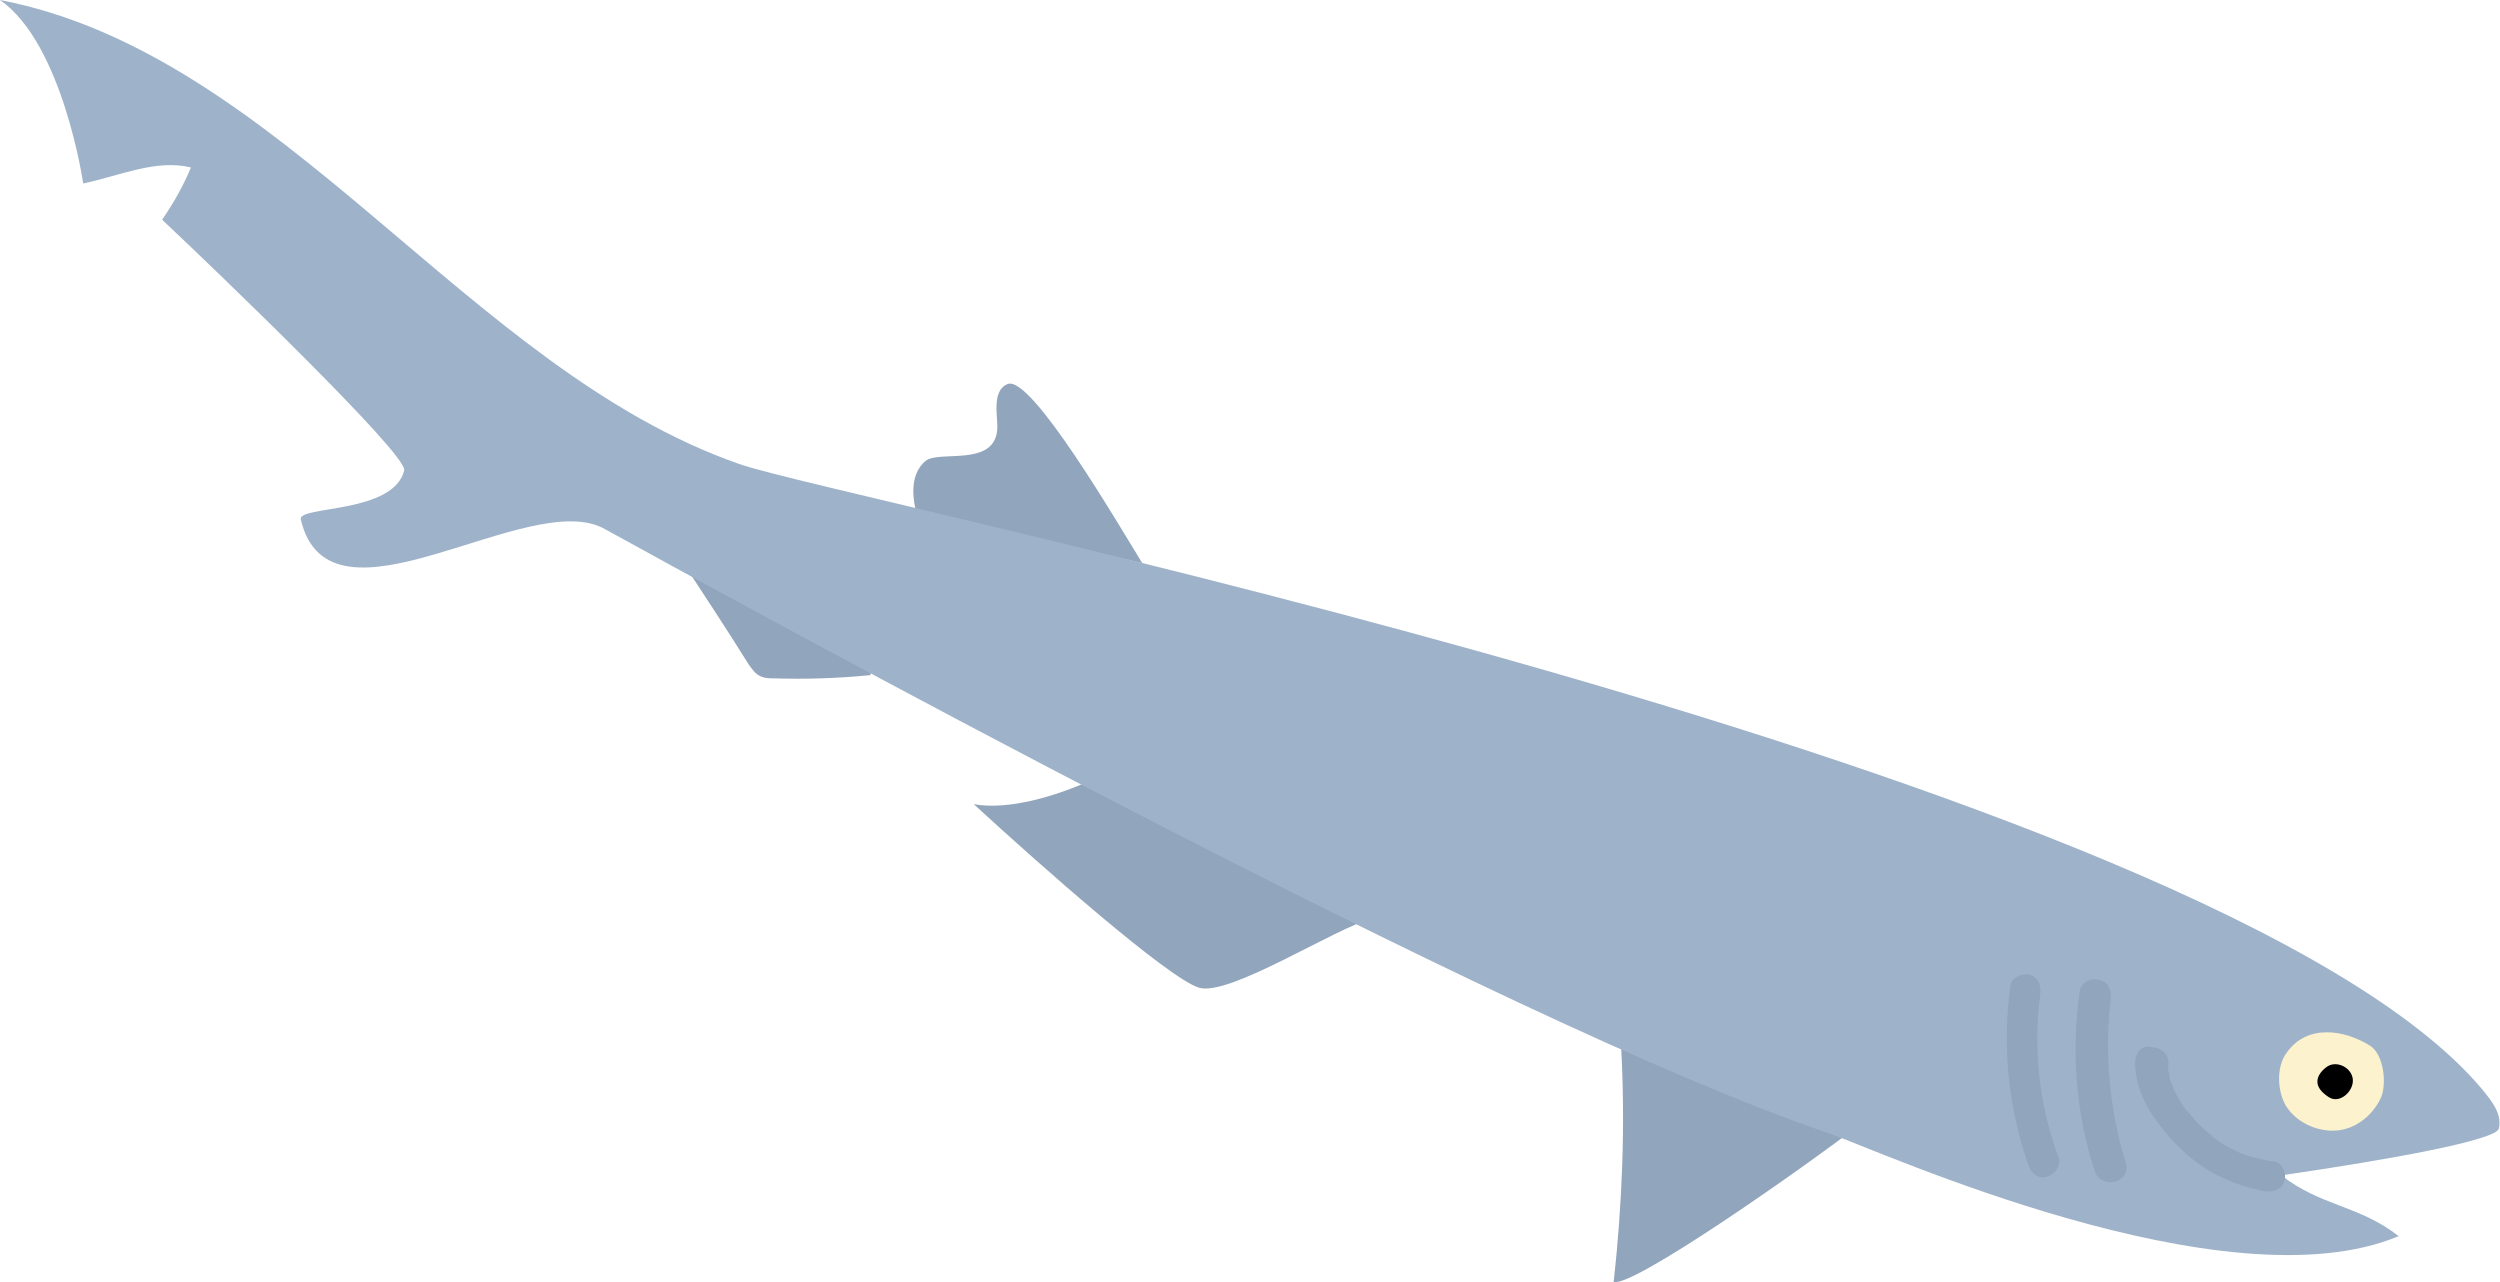
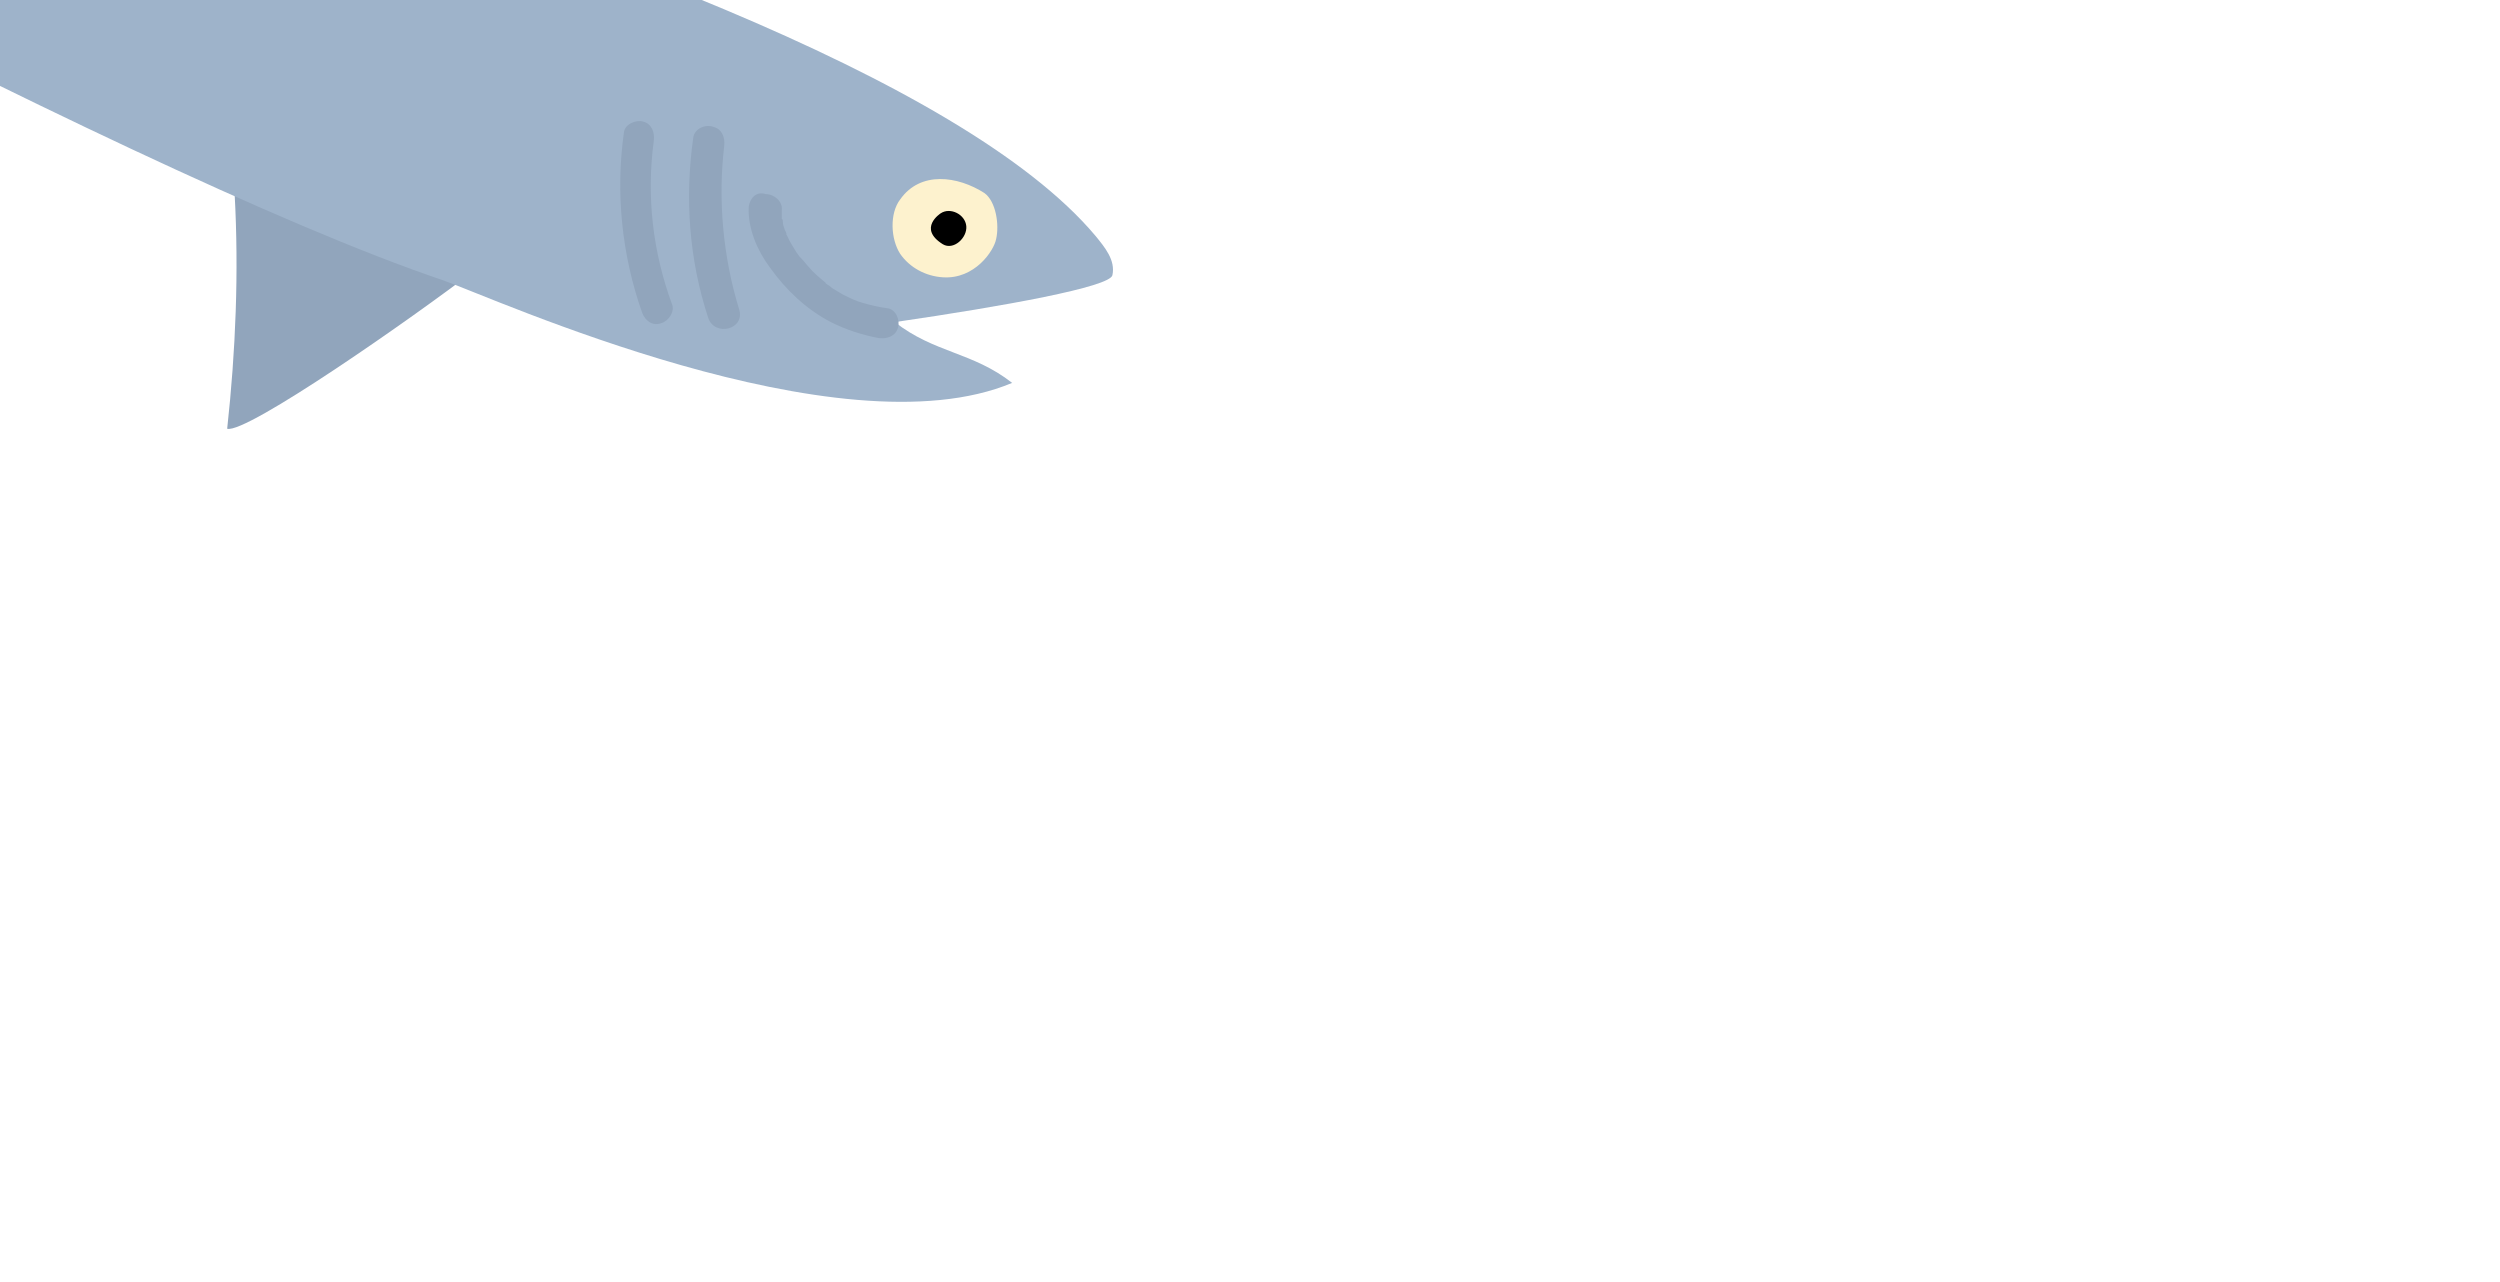
<svg xmlns="http://www.w3.org/2000/svg" width="234.4" height="120.2" overflow="visible">
-   <path fill="#91a5bc" d="M85.9 48c-.2-.8-.8-3.4.9-4.8 1.3-1 6.4.6 6.7-2.9.1-1.1-.6-3.7 1-4.3 2.2-.8 10.2 12.9 12.6 16.8M64 52.7c2.1 3.2 4.2 6.4 6.2 9.6.3.4.6.9 1.1 1.1.4.2.8.2 1.2.2 3 .1 6.1 0 9.1-.3.2-.5-.3-1-.7-1.3-5.2-4.3-11.3-7.7-17.7-9.8M152 98.2c.4 7.3.1 14.7-.7 22 1.8.5 17.4-10.4 23.4-15M182.9 96c-.4 4 .1 8.1 1.8 11.8.3.7 1.4.9 2.1.5.8-.4.9-1.3.5-2.1-1.5-3.2-1.7-6.7-1.4-10.3.1-.8-.7-1.5-1.5-1.5-.9.1-1.4.8-1.5 1.6zM102.2 73.2c-3.1 1.4-7.6 2.8-10.9 2.2 6.2 5.7 18.2 16.3 21.1 17.2 2.8.9 12.8-5.6 16.3-6.5" />
-   <path fill="#9eb3ca" d="M7.8 17.2c3.4-.7 6.8-2.3 10.1-1.5-.7 1.7-1.6 3.3-2.7 4.9 5 4.7 23 22 22.7 23.5-1 4.1-10 3.3-9.7 4.6 2.7 11.5 21.4-3.1 28.5.9 11.8 6.5 84.1 46.3 114.9 56.7 4.6 1.6 37.1 16.4 53.3 9.6-3.7-2.9-7.3-2.8-11-5.7 10.3-1.5 20.2-3.3 20.4-4.4.3-1.4-.7-2.6-1.6-3.7-25-29.7-154.2-55.3-163.4-58.6C43.8 34.6 26.5 5.1 0 0c5.9 4.1 7.8 17.2 7.8 17.2z" />
-   <path d="M214.4 98.7c-1 1.3-.9 3.7 0 5.1.9 1.3 2.4 2.1 4 2.2 3 .2 4.8-2.5 5-3.6.3-1.3 0-3.5-1.1-4.3-2.5-1.6-6-2.1-7.9.6z" fill="#fdf2ce" />
-   <path d="M218.2 100c.9-.6 2.3.1 2.4 1.2.1 1.1-1.2 2.3-2.2 1.7-2.4-1.5-.2-2.9-.2-2.9z" />
-   <path fill="#91a5bc" d="M200.2 99.4c-.1 2 .8 4.1 2 5.7 1.5 2.1 3.4 3.9 5.7 5.1 1.4.7 2.9 1.2 4.5 1.5.8.1 1.6-.2 1.8-1 .2-.7-.2-1.7-1-1.8-.8-.1-1.6-.3-2.3-.5-.7-.2-1.1-.4-1.9-.8-.3-.2-.7-.4-1-.6-.1-.1-.2-.2-.4-.3-.1-.1-.2-.1-.2-.2.1.1.1.1 0 0-.6-.5-1.1-.9-1.6-1.5-.2-.2-.4-.5-.6-.7l-.2-.2c.1.1.1.1 0 0s-.2-.3-.3-.4c-.3-.5-.7-1.1-.9-1.6-.1-.1-.1-.3 0-.1-.1-.1-.1-.3-.2-.4-.1-.3-.2-.5-.2-.8 0-.1 0-.2-.1-.3-.1-.3 0 .3 0-.1v-.7c.1-.8-.7-1.5-1.5-1.5-.9-.3-1.5.4-1.6 1.2zM195 92.9c-.8 5.7-.4 11.4 1.4 16.9.6 1.8 3.5 1.1 2.9-.8-1.5-4.9-2-10.2-1.4-15.3.1-.8-.2-1.6-1-1.8-.8-.3-1.8.2-1.9 1zM188.5 92.4c-.8 5.7-.2 11.5 1.7 16.9.3.8 1 1.3 1.8 1 .7-.2 1.3-1.1 1-1.8-1.8-4.9-2.4-10.1-1.7-15.3.1-.8-.2-1.6-1-1.8-.6-.2-1.7.2-1.8 1z" />
+   <g transform="translate(-130, -80)">
+     <path fill="#91a5bc" d="M85.9 48c-.2-.8-.8-3.4.9-4.8 1.3-1 6.4.6 6.7-2.9.1-1.1-.6-3.7 1-4.3 2.2-.8 10.2 12.9 12.6 16.8M64 52.7c2.1 3.2 4.2 6.4 6.2 9.6.3.4.6.9 1.1 1.1.4.2.8.2 1.2.2 3 .1 6.1 0 9.1-.3.2-.5-.3-1-.7-1.3-5.2-4.3-11.3-7.7-17.7-9.8M152 98.2c.4 7.3.1 14.7-.7 22 1.8.5 17.4-10.4 23.4-15M182.9 96c-.4 4 .1 8.1 1.8 11.8.3.7 1.4.9 2.1.5.8-.4.9-1.3.5-2.1-1.5-3.2-1.7-6.7-1.4-10.3.1-.8-.7-1.5-1.5-1.5-.9.1-1.4.8-1.5 1.6zM102.2 73.2c-3.1 1.4-7.6 2.8-10.9 2.2 6.2 5.7 18.2 16.3 21.1 17.2 2.8.9 12.8-5.6 16.3-6.5" />
+     <path fill="#9eb3ca" d="M7.8 17.2c3.4-.7 6.8-2.3 10.1-1.5-.7 1.7-1.6 3.3-2.7 4.9 5 4.7 23 22 22.7 23.5-1 4.1-10 3.3-9.7 4.6 2.7 11.5 21.4-3.1 28.5.9 11.8 6.5 84.1 46.3 114.9 56.7 4.6 1.6 37.1 16.4 53.3 9.6-3.7-2.9-7.3-2.8-11-5.7 10.3-1.5 20.2-3.3 20.4-4.4.3-1.4-.7-2.6-1.6-3.7-25-29.7-154.2-55.3-163.4-58.6C43.8 34.6 26.5 5.1 0 0c5.9 4.1 7.8 17.2 7.8 17.2z" />
+     <path d="M214.4 98.7c-1 1.3-.9 3.7 0 5.1.9 1.3 2.4 2.1 4 2.2 3 .2 4.8-2.5 5-3.6.3-1.3 0-3.5-1.1-4.3-2.5-1.6-6-2.1-7.9.6z" fill="#fdf2ce" />
+     <path d="M218.2 100c.9-.6 2.3.1 2.4 1.2.1 1.1-1.2 2.3-2.2 1.7-2.4-1.5-.2-2.9-.2-2.9z" />
+     <path fill="#91a5bc" d="M200.2 99.4c-.1 2 .8 4.1 2 5.7 1.5 2.1 3.4 3.9 5.7 5.1 1.4.7 2.9 1.2 4.5 1.5.8.1 1.6-.2 1.8-1 .2-.7-.2-1.7-1-1.8-.8-.1-1.6-.3-2.3-.5-.7-.2-1.1-.4-1.9-.8-.3-.2-.7-.4-1-.6-.1-.1-.2-.2-.4-.3-.1-.1-.2-.1-.2-.2.1.1.1.1 0 0-.6-.5-1.1-.9-1.6-1.5-.2-.2-.4-.5-.6-.7l-.2-.2c.1.1.1.1 0 0s-.2-.3-.3-.4c-.3-.5-.7-1.1-.9-1.6-.1-.1-.1-.3 0-.1-.1-.1-.1-.3-.2-.4-.1-.3-.2-.5-.2-.8 0-.1 0-.2-.1-.3-.1-.3 0 .3 0-.1v-.7c.1-.8-.7-1.5-1.5-1.5-.9-.3-1.5.4-1.6 1.2zM195 92.9c-.8 5.7-.4 11.4 1.4 16.9.6 1.8 3.5 1.1 2.9-.8-1.5-4.9-2-10.2-1.4-15.3.1-.8-.2-1.6-1-1.8-.8-.3-1.8.2-1.9 1zM188.5 92.4c-.8 5.7-.2 11.5 1.7 16.9.3.8 1 1.3 1.8 1 .7-.2 1.3-1.1 1-1.8-1.8-4.9-2.4-10.1-1.7-15.3.1-.8-.2-1.6-1-1.8-.6-.2-1.7.2-1.8 1z" />
+   </g>
</svg>
